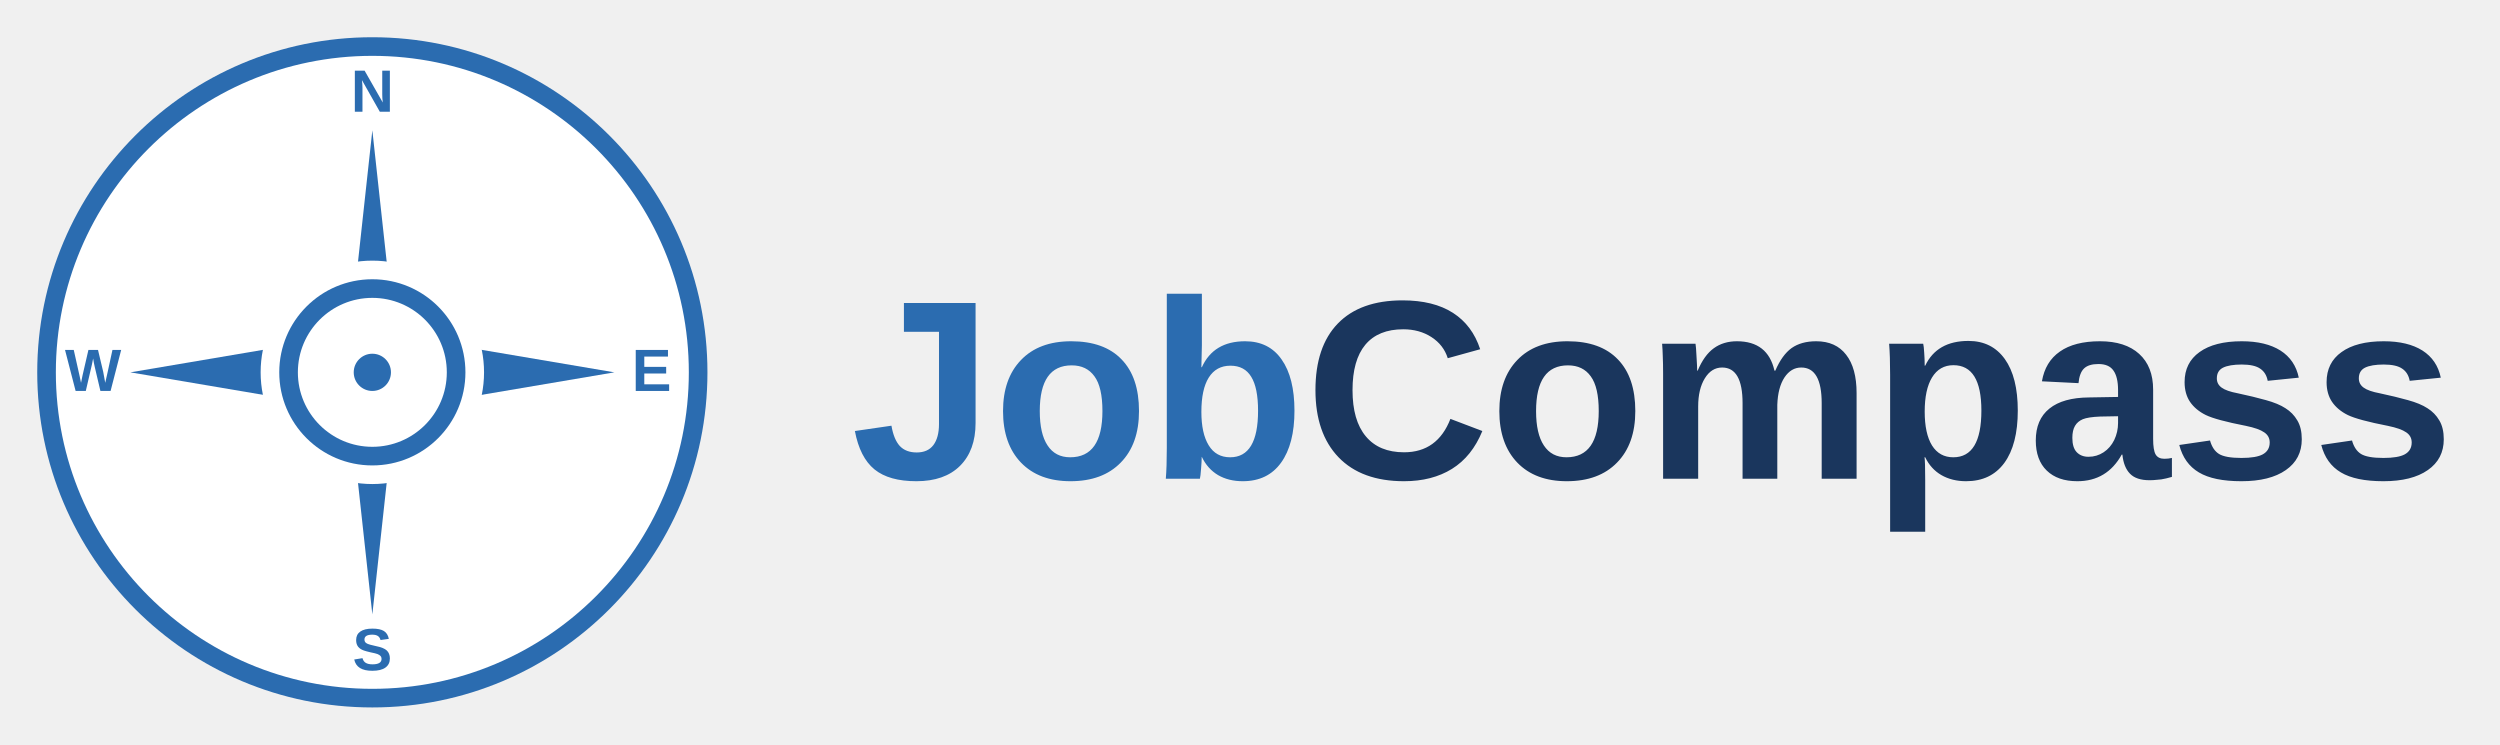
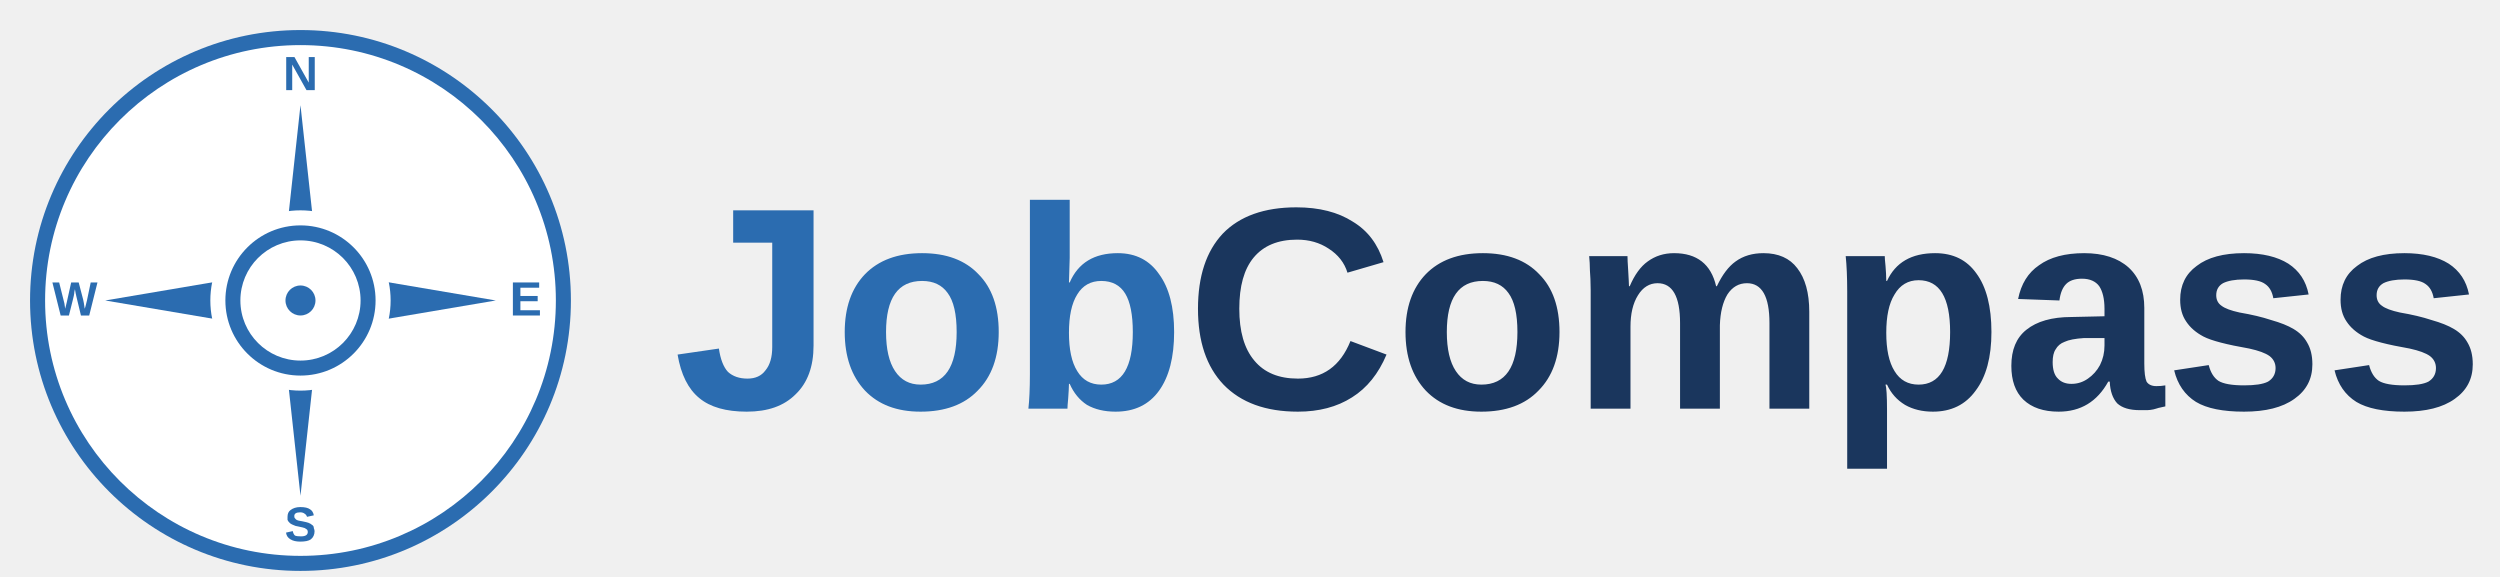
- <svg xmlns="http://www.w3.org/2000/svg" viewBox="0 0 235 70">
-   <g transform="scale(0.35)">
-     <circle cx="100" cy="100" r="90" fill="#2B6CB0" />
-     <circle cx="100" cy="100" r="85" fill="white" />
-     <path d="M100 35 L106 90 L165 100 L106 110 L100 165 L94 110 L35 100 L94 90 Z" fill="#2B6CB0" />
-     <circle cx="100" cy="100" r="30" fill="white" />
-     <circle cx="100" cy="100" r="25" fill="#2B6CB0" />
-     <circle cx="100" cy="100" r="20" fill="white" />
-     <circle cx="100" cy="100" r="5" fill="#2B6CB0" />
-     <text x="100" y="30" font-family="Arial" font-size="16" font-weight="bold" text-anchor="middle" fill="#2B6CB0">N</text>
-     <text x="175" y="105" font-family="Arial" font-size="16" font-weight="bold" text-anchor="middle" fill="#2B6CB0">E</text>
-     <text x="100" y="180" font-family="Arial" font-size="16" font-weight="bold" text-anchor="middle" fill="#2B6CB0">S</text>
-     <text x="25" y="105" font-family="Arial" font-size="16" font-weight="bold" text-anchor="middle" fill="#2B6CB0">W</text>
+ <svg xmlns="http://www.w3.org/2000/svg" viewBox="0 0 52 12">
+   <g>
+     <circle cx="6.25" cy="6.25" r="5.625" fill="#2B6CB0" />
+     <circle cx="6.25" cy="6.25" r="5.312" fill="white" />
+     <path d="M6.25 2.188 L6.625 5.625 L10.312 6.25 L6.625 6.875 L6.25 10.312 L5.875 6.875 L2.188 6.25 L5.875 5.625 Z" fill="#2B6CB0" />
+     <circle cx="6.25" cy="6.25" r="1.875" fill="white" />
+     <circle cx="6.25" cy="6.25" r="1.562" fill="#2B6CB0" />
+     <circle cx="6.25" cy="6.25" r="1.25" fill="white" />
+     <circle cx="6.25" cy="6.25" r="0.312" fill="#2B6CB0" />
+     <text x="6.25" y="1.875" font-family="Arial" font-size="1" font-weight="bold" text-anchor="middle" fill="#2B6CB0">N</text>
+     <text x="10.938" y="6.562" font-family="Arial" font-size="1" font-weight="bold" text-anchor="middle" fill="#2B6CB0">E</text>
+     <text x="6.25" y="11.25" font-family="Arial" font-size="1" font-weight="bold" text-anchor="middle" fill="#2B6CB0">S</text>
+     <text x="1.562" y="6.562" font-family="Arial" font-size="1" font-weight="bold" text-anchor="middle" fill="#2B6CB0">W</text>
  </g>
-   <text x="80" y="45" font-family="Arial" font-size="24" font-weight="bold" fill="#2B6CB0">
+   <text x="14" y="8.5" font-family="Arial" font-size="6" font-weight="bold" fill="#2B6CB0">
      Job<tspan fill="#1A365D">Compass</tspan>
  </text>
</svg>
